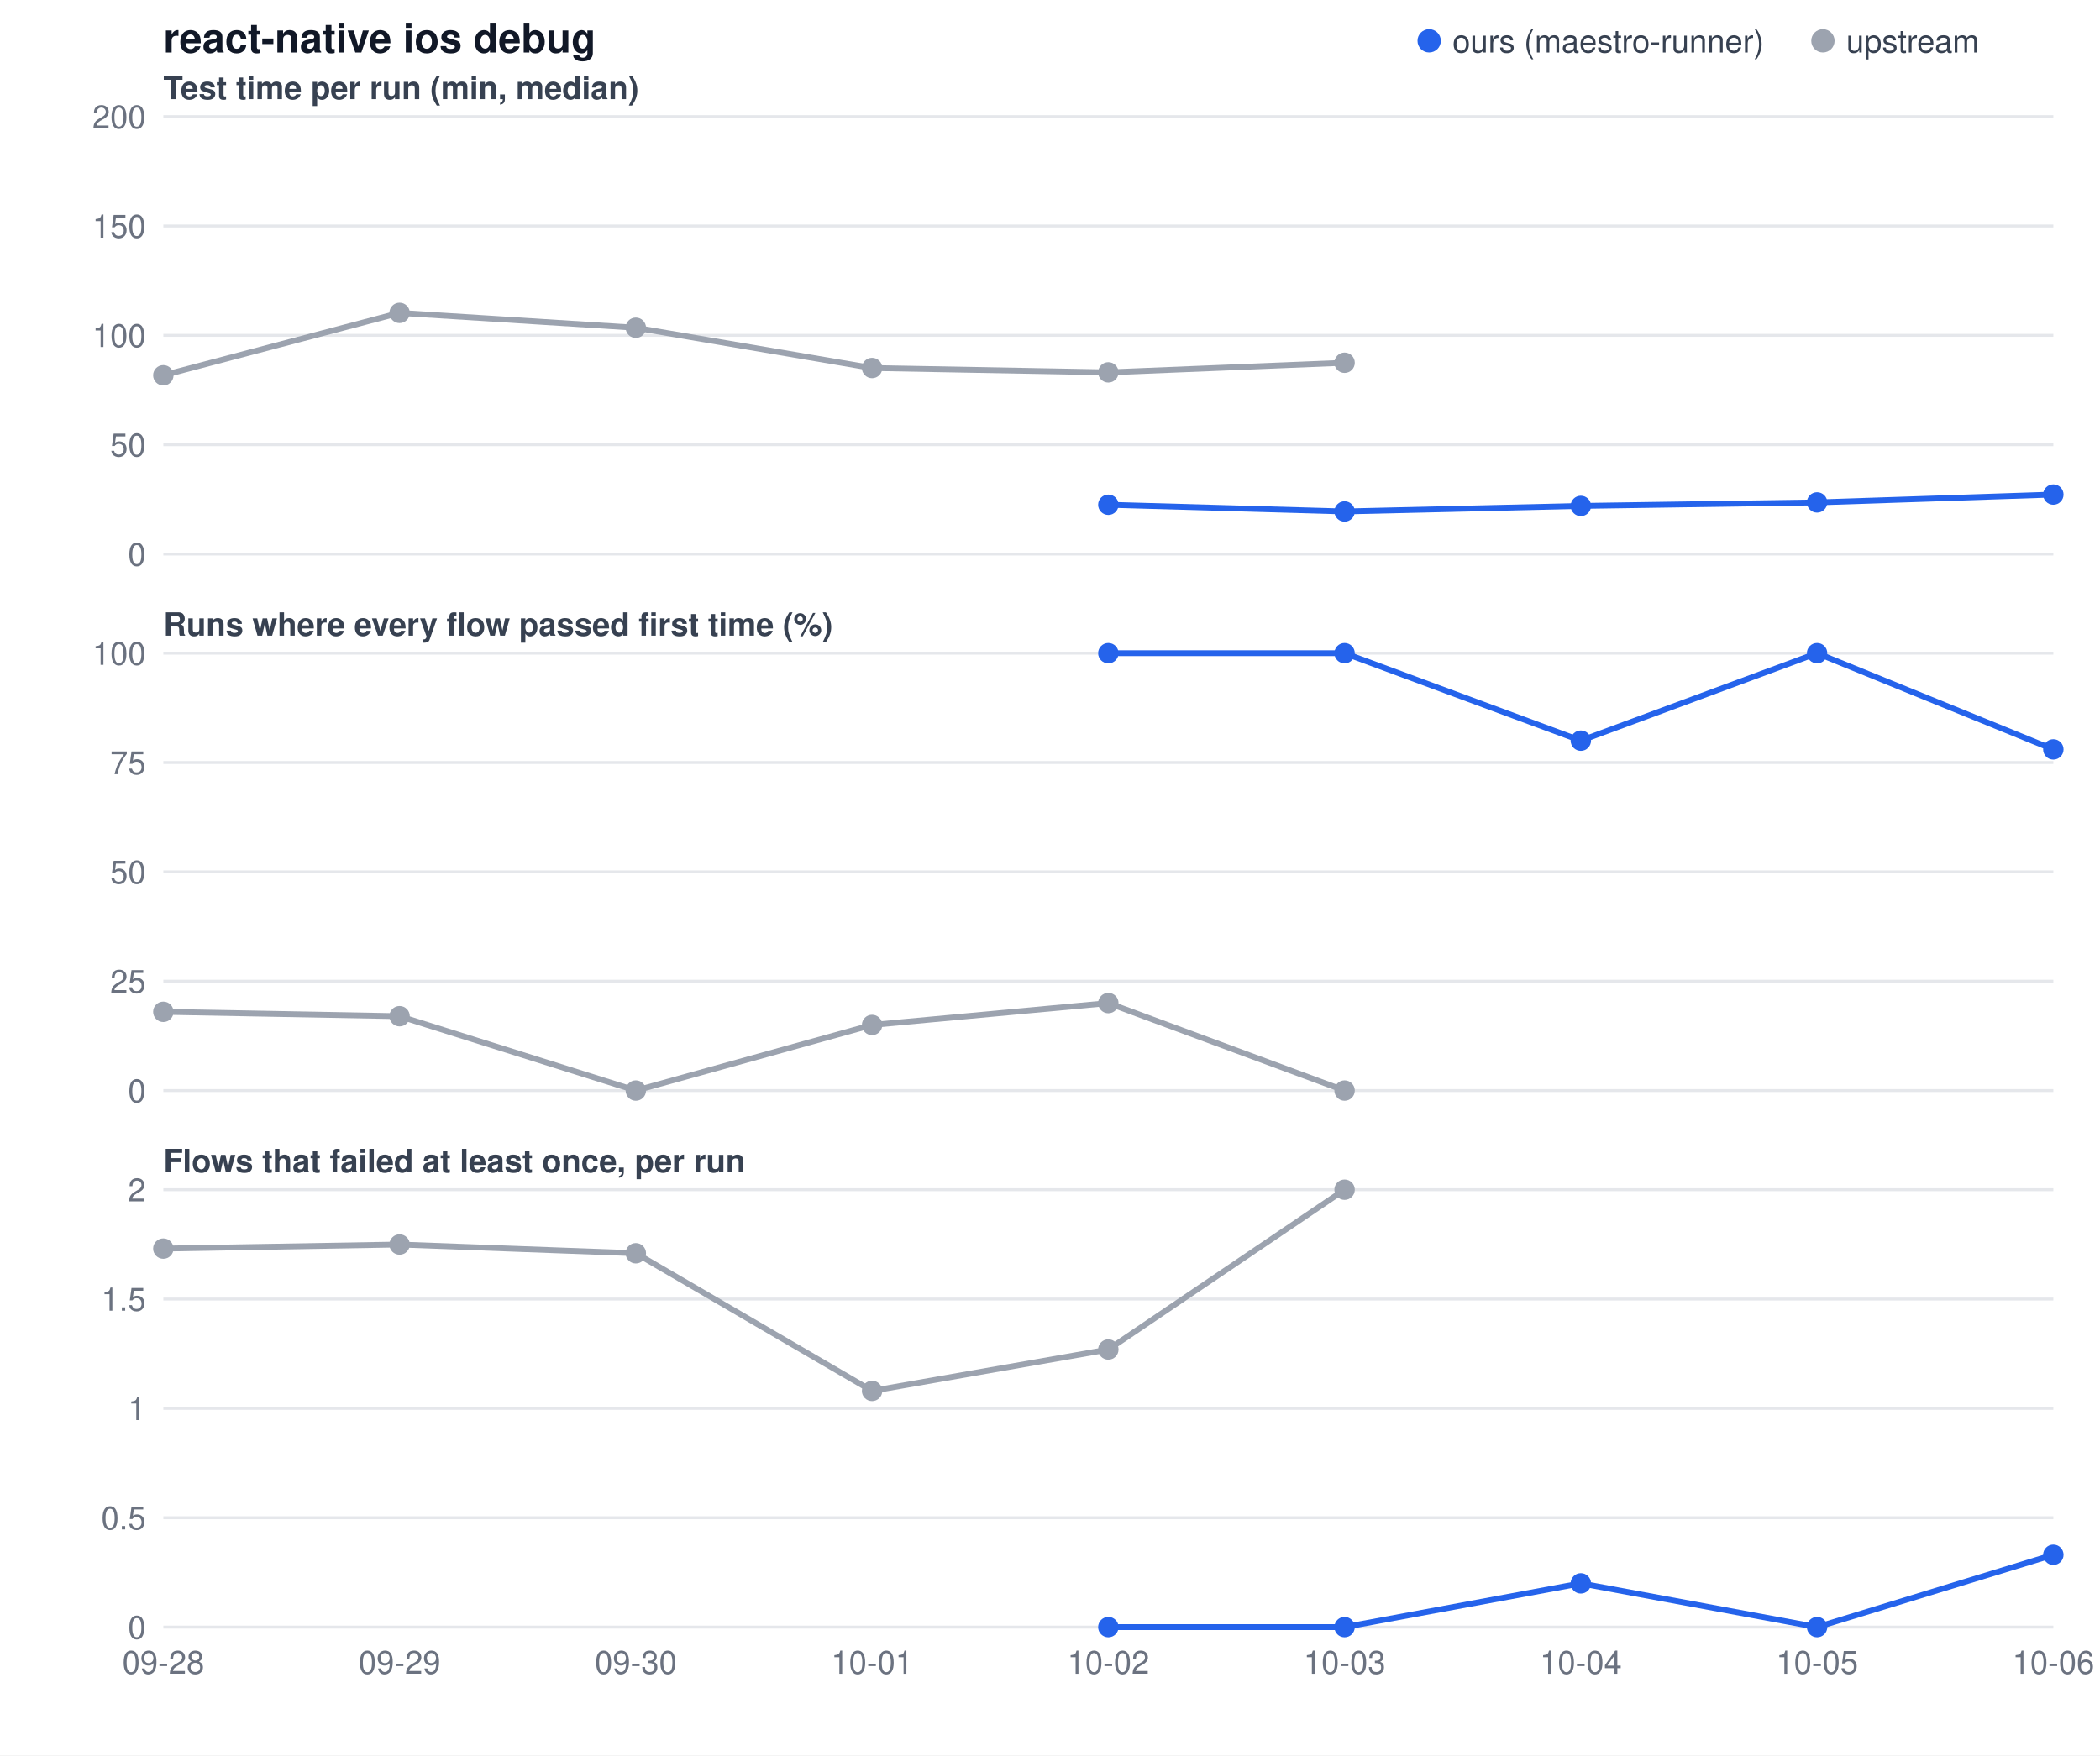
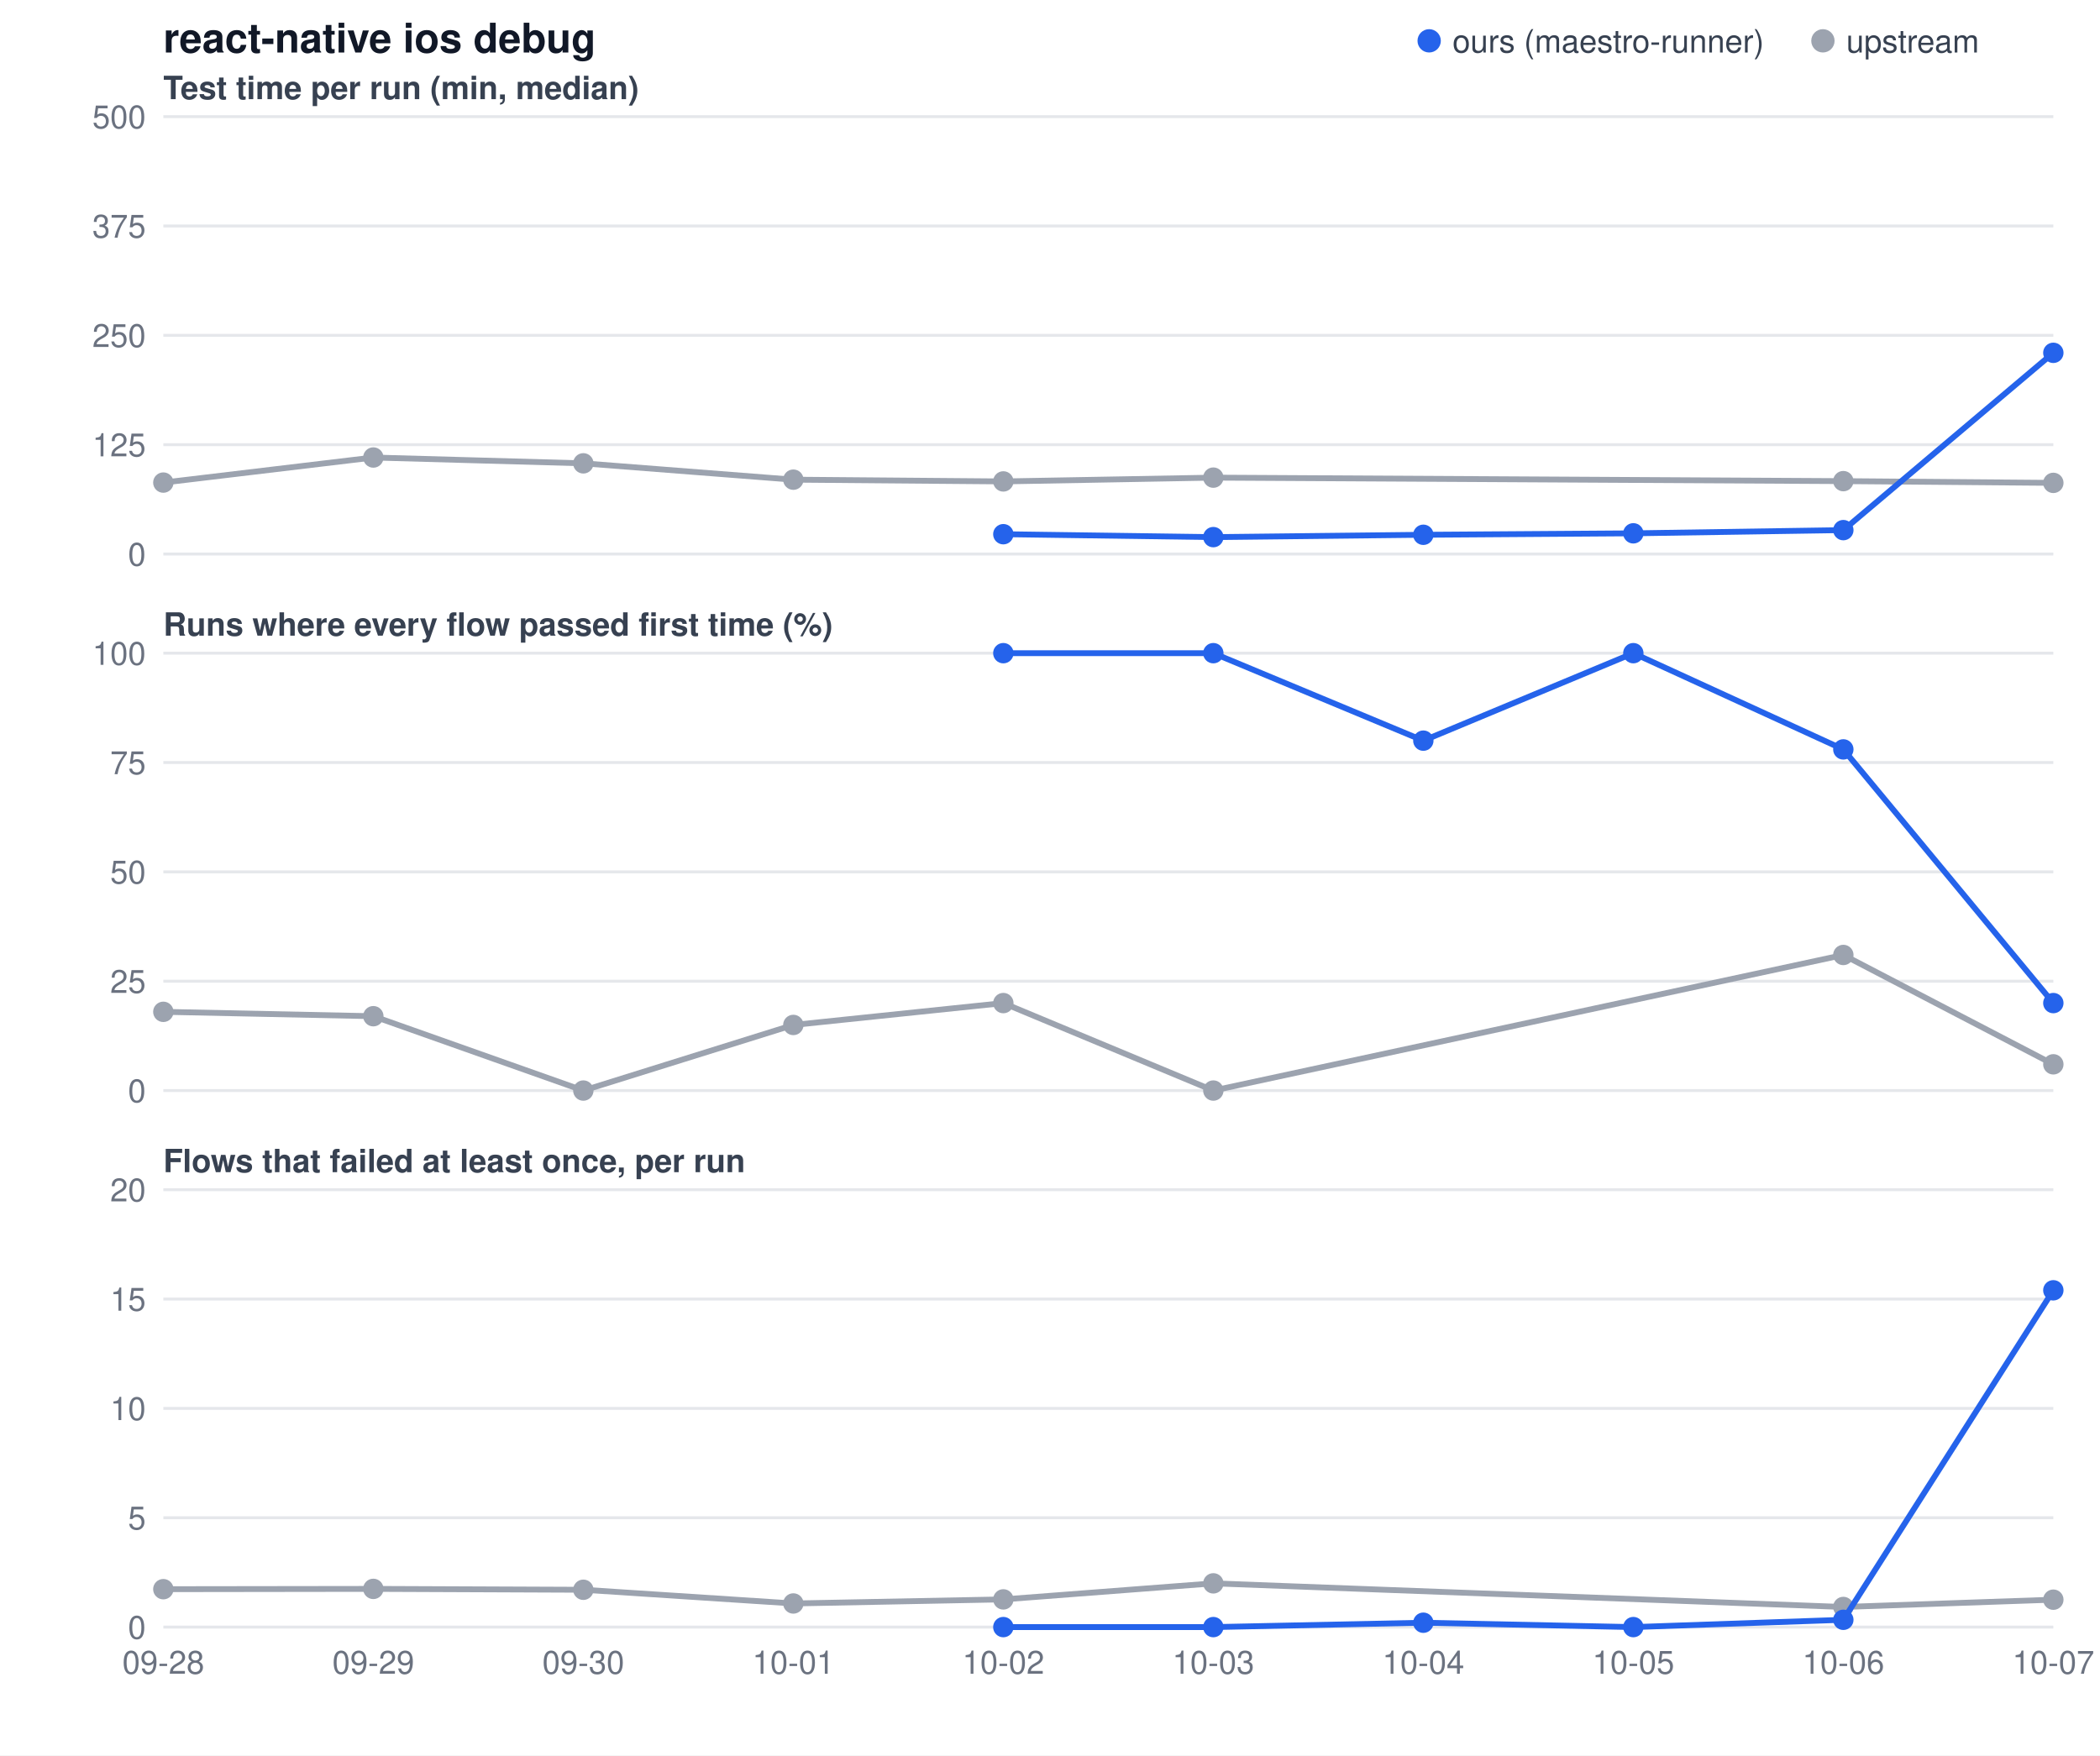
<svg xmlns="http://www.w3.org/2000/svg" width="720" height="602" font-family="-apple-system,Segoe UI,Helvetica,Arial,sans-serif" font-size="11">
  <rect width="100%" height="100%" fill="#ffffff" />
  <text x="56" y="18" font-size="14" font-weight="600" fill="#111827">react-native ios debug</text>
  <circle cx="490" cy="14" r="4" fill="#2563eb" />
  <text x="498" y="18" fill="#374151">ours (maestro-runner)</text>
  <circle cx="625" cy="14" r="4" fill="#9ca3af" />
  <text x="633" y="18" fill="#374151">upstream</text>
  <text x="56" y="34" fill="#374151" font-weight="600">Test time per run (min, median)</text>
  <line x1="56" x2="704" y1="190.0" y2="190.0" stroke="#e5e7eb" />
  <text x="50" y="194.0" text-anchor="end" fill="#6b7280">0</text>
  <line x1="56" x2="704" y1="152.5" y2="152.5" stroke="#e5e7eb" />
-   <text x="50" y="156.5" text-anchor="end" fill="#6b7280">50</text>
+   <text x="50" y="156.5" text-anchor="end" fill="#6b7280">125</text>
  <line x1="56" x2="704" y1="115.0" y2="115.0" stroke="#e5e7eb" />
-   <text x="50" y="119.0" text-anchor="end" fill="#6b7280">100</text>
+   <text x="50" y="119.0" text-anchor="end" fill="#6b7280">250</text>
  <line x1="56" x2="704" y1="77.5" y2="77.5" stroke="#e5e7eb" />
-   <text x="50" y="81.5" text-anchor="end" fill="#6b7280">150</text>
+   <text x="50" y="81.5" text-anchor="end" fill="#6b7280">375</text>
  <line x1="56" x2="704" y1="40.0" y2="40.0" stroke="#e5e7eb" />
-   <text x="50" y="44.0" text-anchor="end" fill="#6b7280">200</text>
-   <polyline fill="none" stroke="#9ca3af" stroke-width="2" points="56.0,128.7 137.0,107.3 218.0,112.4 299.0,126.2 380.0,127.7 461.0,124.4" />
-   <circle cx="56.0" cy="128.7" r="3.5" fill="#9ca3af" />
-   <circle cx="137.0" cy="107.3" r="3.5" fill="#9ca3af" />
-   <circle cx="218.0" cy="112.4" r="3.5" fill="#9ca3af" />
-   <circle cx="299.0" cy="126.2" r="3.5" fill="#9ca3af" />
-   <circle cx="380.0" cy="127.7" r="3.5" fill="#9ca3af" />
-   <circle cx="461.0" cy="124.4" r="3.5" fill="#9ca3af" />
-   <polyline fill="none" stroke="#2563eb" stroke-width="2" points="380.0,173.1 461.0,175.4 542.0,173.5 623.0,172.3 704.0,169.6" />
-   <circle cx="380.0" cy="173.1" r="3.5" fill="#2563eb" />
-   <circle cx="461.0" cy="175.4" r="3.5" fill="#2563eb" />
-   <circle cx="542.0" cy="173.5" r="3.5" fill="#2563eb" />
-   <circle cx="623.0" cy="172.3" r="3.5" fill="#2563eb" />
-   <circle cx="704.0" cy="169.6" r="3.5" fill="#2563eb" />
+   <text x="50" y="44.0" text-anchor="end" fill="#6b7280">500</text>
+   <polyline fill="none" stroke="#9ca3af" stroke-width="2" points="56.0,165.5 128.0,156.9 200.0,158.9 272.0,164.5 344.0,165.1 416.0,163.8 632.0,165.0 704.0,165.6" />
+   <circle cx="56.0" cy="165.5" r="3.5" fill="#9ca3af" />
+   <circle cx="128.0" cy="156.9" r="3.5" fill="#9ca3af" />
+   <circle cx="200.0" cy="158.9" r="3.5" fill="#9ca3af" />
+   <circle cx="272.0" cy="164.5" r="3.5" fill="#9ca3af" />
+   <circle cx="344.0" cy="165.1" r="3.5" fill="#9ca3af" />
+   <circle cx="416.0" cy="163.8" r="3.5" fill="#9ca3af" />
+   <circle cx="632.0" cy="165.0" r="3.5" fill="#9ca3af" />
+   <circle cx="704.0" cy="165.6" r="3.5" fill="#9ca3af" />
+   <polyline fill="none" stroke="#2563eb" stroke-width="2" points="344.0,183.2 416.0,184.2 488.0,183.4 560.0,182.9 632.0,181.8 704.0,121.0" />
+   <circle cx="344.0" cy="183.2" r="3.5" fill="#2563eb" />
+   <circle cx="416.0" cy="184.2" r="3.5" fill="#2563eb" />
+   <circle cx="488.0" cy="183.4" r="3.5" fill="#2563eb" />
+   <circle cx="560.0" cy="182.9" r="3.5" fill="#2563eb" />
+   <circle cx="632.0" cy="181.8" r="3.5" fill="#2563eb" />
+   <circle cx="704.0" cy="121.0" r="3.5" fill="#2563eb" />
  <text x="56" y="218" fill="#374151" font-weight="600">Runs where every flow passed first time (%)</text>
  <line x1="56" x2="704" y1="374.0" y2="374.0" stroke="#e5e7eb" />
  <text x="50" y="378.0" text-anchor="end" fill="#6b7280">0</text>
  <line x1="56" x2="704" y1="336.5" y2="336.5" stroke="#e5e7eb" />
  <text x="50" y="340.5" text-anchor="end" fill="#6b7280">25</text>
  <line x1="56" x2="704" y1="299.0" y2="299.0" stroke="#e5e7eb" />
  <text x="50" y="303.0" text-anchor="end" fill="#6b7280">50</text>
  <line x1="56" x2="704" y1="261.5" y2="261.5" stroke="#e5e7eb" />
  <text x="50" y="265.5" text-anchor="end" fill="#6b7280">75</text>
  <line x1="56" x2="704" y1="224.0" y2="224.0" stroke="#e5e7eb" />
  <text x="50" y="228.0" text-anchor="end" fill="#6b7280">100</text>
-   <polyline fill="none" stroke="#9ca3af" stroke-width="2" points="56.0,347.0 137.0,348.5 218.0,374.0 299.0,351.5 380.0,344.0 461.0,374.0" />
+   <polyline fill="none" stroke="#9ca3af" stroke-width="2" points="56.0,347.0 128.0,348.5 200.0,374.0 272.0,351.5 344.0,344.0 416.0,374.0 632.0,327.5 704.0,365.0" />
  <circle cx="56.0" cy="347.0" r="3.5" fill="#9ca3af" />
-   <circle cx="137.0" cy="348.5" r="3.5" fill="#9ca3af" />
-   <circle cx="218.0" cy="374.0" r="3.5" fill="#9ca3af" />
-   <circle cx="299.0" cy="351.5" r="3.5" fill="#9ca3af" />
-   <circle cx="380.0" cy="344.0" r="3.5" fill="#9ca3af" />
-   <circle cx="461.0" cy="374.0" r="3.5" fill="#9ca3af" />
-   <polyline fill="none" stroke="#2563eb" stroke-width="2" points="380.0,224.0 461.0,224.0 542.0,254.0 623.0,224.0 704.0,257.0" />
-   <circle cx="380.0" cy="224.0" r="3.5" fill="#2563eb" />
-   <circle cx="461.0" cy="224.0" r="3.5" fill="#2563eb" />
-   <circle cx="542.0" cy="254.0" r="3.5" fill="#2563eb" />
-   <circle cx="623.0" cy="224.0" r="3.5" fill="#2563eb" />
-   <circle cx="704.0" cy="257.0" r="3.5" fill="#2563eb" />
+   <circle cx="128.0" cy="348.5" r="3.5" fill="#9ca3af" />
+   <circle cx="200.0" cy="374.0" r="3.5" fill="#9ca3af" />
+   <circle cx="272.0" cy="351.5" r="3.5" fill="#9ca3af" />
+   <circle cx="344.0" cy="344.0" r="3.5" fill="#9ca3af" />
+   <circle cx="416.0" cy="374.0" r="3.5" fill="#9ca3af" />
+   <circle cx="632.0" cy="327.5" r="3.5" fill="#9ca3af" />
+   <circle cx="704.0" cy="365.0" r="3.5" fill="#9ca3af" />
+   <polyline fill="none" stroke="#2563eb" stroke-width="2" points="344.0,224.0 416.0,224.0 488.0,254.0 560.0,224.0 632.0,257.0 704.0,344.0" />
+   <circle cx="344.0" cy="224.0" r="3.5" fill="#2563eb" />
+   <circle cx="416.0" cy="224.0" r="3.5" fill="#2563eb" />
+   <circle cx="488.0" cy="254.0" r="3.5" fill="#2563eb" />
+   <circle cx="560.0" cy="224.0" r="3.5" fill="#2563eb" />
+   <circle cx="632.0" cy="257.0" r="3.5" fill="#2563eb" />
+   <circle cx="704.0" cy="344.0" r="3.5" fill="#2563eb" />
  <text x="56" y="402" fill="#374151" font-weight="600">Flows that failed at least once, per run</text>
  <line x1="56" x2="704" y1="558.0" y2="558.0" stroke="#e5e7eb" />
  <text x="50" y="562.0" text-anchor="end" fill="#6b7280">0</text>
  <line x1="56" x2="704" y1="520.5" y2="520.5" stroke="#e5e7eb" />
-   <text x="50" y="524.5" text-anchor="end" fill="#6b7280">0.5</text>
+   <text x="50" y="524.5" text-anchor="end" fill="#6b7280">5</text>
  <line x1="56" x2="704" y1="483.0" y2="483.0" stroke="#e5e7eb" />
-   <text x="50" y="487.0" text-anchor="end" fill="#6b7280">1</text>
+   <text x="50" y="487.0" text-anchor="end" fill="#6b7280">10</text>
  <line x1="56" x2="704" y1="445.5" y2="445.5" stroke="#e5e7eb" />
-   <text x="50" y="449.5" text-anchor="end" fill="#6b7280">1.5</text>
+   <text x="50" y="449.5" text-anchor="end" fill="#6b7280">15</text>
  <line x1="56" x2="704" y1="408.0" y2="408.0" stroke="#e5e7eb" />
-   <text x="50" y="412.0" text-anchor="end" fill="#6b7280">2</text>
-   <polyline fill="none" stroke="#9ca3af" stroke-width="2" points="56.0,428.2 137.0,426.8 218.0,429.8 299.0,477.0 380.0,462.8 461.0,408.0" />
-   <circle cx="56.0" cy="428.2" r="3.5" fill="#9ca3af" />
-   <circle cx="137.0" cy="426.8" r="3.5" fill="#9ca3af" />
-   <circle cx="218.0" cy="429.8" r="3.5" fill="#9ca3af" />
-   <circle cx="299.0" cy="477.0" r="3.5" fill="#9ca3af" />
-   <circle cx="380.0" cy="462.8" r="3.5" fill="#9ca3af" />
-   <circle cx="461.0" cy="408.0" r="3.5" fill="#9ca3af" />
-   <polyline fill="none" stroke="#2563eb" stroke-width="2" points="380.0,558.0 461.0,558.0 542.0,543.0 623.0,558.0 704.0,533.2" />
-   <circle cx="380.0" cy="558.0" r="3.5" fill="#2563eb" />
-   <circle cx="461.0" cy="558.0" r="3.5" fill="#2563eb" />
-   <circle cx="542.0" cy="543.0" r="3.5" fill="#2563eb" />
-   <circle cx="623.0" cy="558.0" r="3.5" fill="#2563eb" />
-   <circle cx="704.0" cy="533.2" r="3.5" fill="#2563eb" />
+   <text x="50" y="412.0" text-anchor="end" fill="#6b7280">20</text>
+   <polyline fill="none" stroke="#9ca3af" stroke-width="2" points="56.0,545.0 128.0,544.9 200.0,545.2 272.0,549.9 344.0,548.5 416.0,543.0 632.0,551.1 704.0,548.6" />
+   <circle cx="56.0" cy="545.0" r="3.5" fill="#9ca3af" />
+   <circle cx="128.0" cy="544.9" r="3.5" fill="#9ca3af" />
+   <circle cx="200.0" cy="545.2" r="3.5" fill="#9ca3af" />
+   <circle cx="272.0" cy="549.9" r="3.5" fill="#9ca3af" />
+   <circle cx="344.0" cy="548.5" r="3.5" fill="#9ca3af" />
+   <circle cx="416.0" cy="543.0" r="3.5" fill="#9ca3af" />
+   <circle cx="632.0" cy="551.1" r="3.5" fill="#9ca3af" />
+   <circle cx="704.0" cy="548.6" r="3.5" fill="#9ca3af" />
+   <polyline fill="none" stroke="#2563eb" stroke-width="2" points="344.0,558.0 416.0,558.0 488.0,556.5 560.0,558.0 632.0,555.5 704.0,442.5" />
+   <circle cx="344.0" cy="558.0" r="3.5" fill="#2563eb" />
+   <circle cx="416.0" cy="558.0" r="3.5" fill="#2563eb" />
+   <circle cx="488.0" cy="556.5" r="3.5" fill="#2563eb" />
+   <circle cx="560.0" cy="558.0" r="3.5" fill="#2563eb" />
+   <circle cx="632.0" cy="555.5" r="3.5" fill="#2563eb" />
+   <circle cx="704.0" cy="442.5" r="3.5" fill="#2563eb" />
  <text x="56.0" y="574" text-anchor="middle" fill="#6b7280">09-28</text>
-   <text x="137.0" y="574" text-anchor="middle" fill="#6b7280">09-29</text>
-   <text x="218.0" y="574" text-anchor="middle" fill="#6b7280">09-30</text>
-   <text x="299.0" y="574" text-anchor="middle" fill="#6b7280">10-01</text>
-   <text x="380.0" y="574" text-anchor="middle" fill="#6b7280">10-02</text>
-   <text x="461.0" y="574" text-anchor="middle" fill="#6b7280">10-03</text>
-   <text x="542.0" y="574" text-anchor="middle" fill="#6b7280">10-04</text>
-   <text x="623.0" y="574" text-anchor="middle" fill="#6b7280">10-05</text>
-   <text x="704.0" y="574" text-anchor="middle" fill="#6b7280">10-06</text>
+   <text x="128.0" y="574" text-anchor="middle" fill="#6b7280">09-29</text>
+   <text x="200.0" y="574" text-anchor="middle" fill="#6b7280">09-30</text>
+   <text x="272.0" y="574" text-anchor="middle" fill="#6b7280">10-01</text>
+   <text x="344.0" y="574" text-anchor="middle" fill="#6b7280">10-02</text>
+   <text x="416.0" y="574" text-anchor="middle" fill="#6b7280">10-03</text>
+   <text x="488.0" y="574" text-anchor="middle" fill="#6b7280">10-04</text>
+   <text x="560.0" y="574" text-anchor="middle" fill="#6b7280">10-05</text>
+   <text x="632.0" y="574" text-anchor="middle" fill="#6b7280">10-06</text>
+   <text x="704.0" y="574" text-anchor="middle" fill="#6b7280">10-07</text>
</svg>
